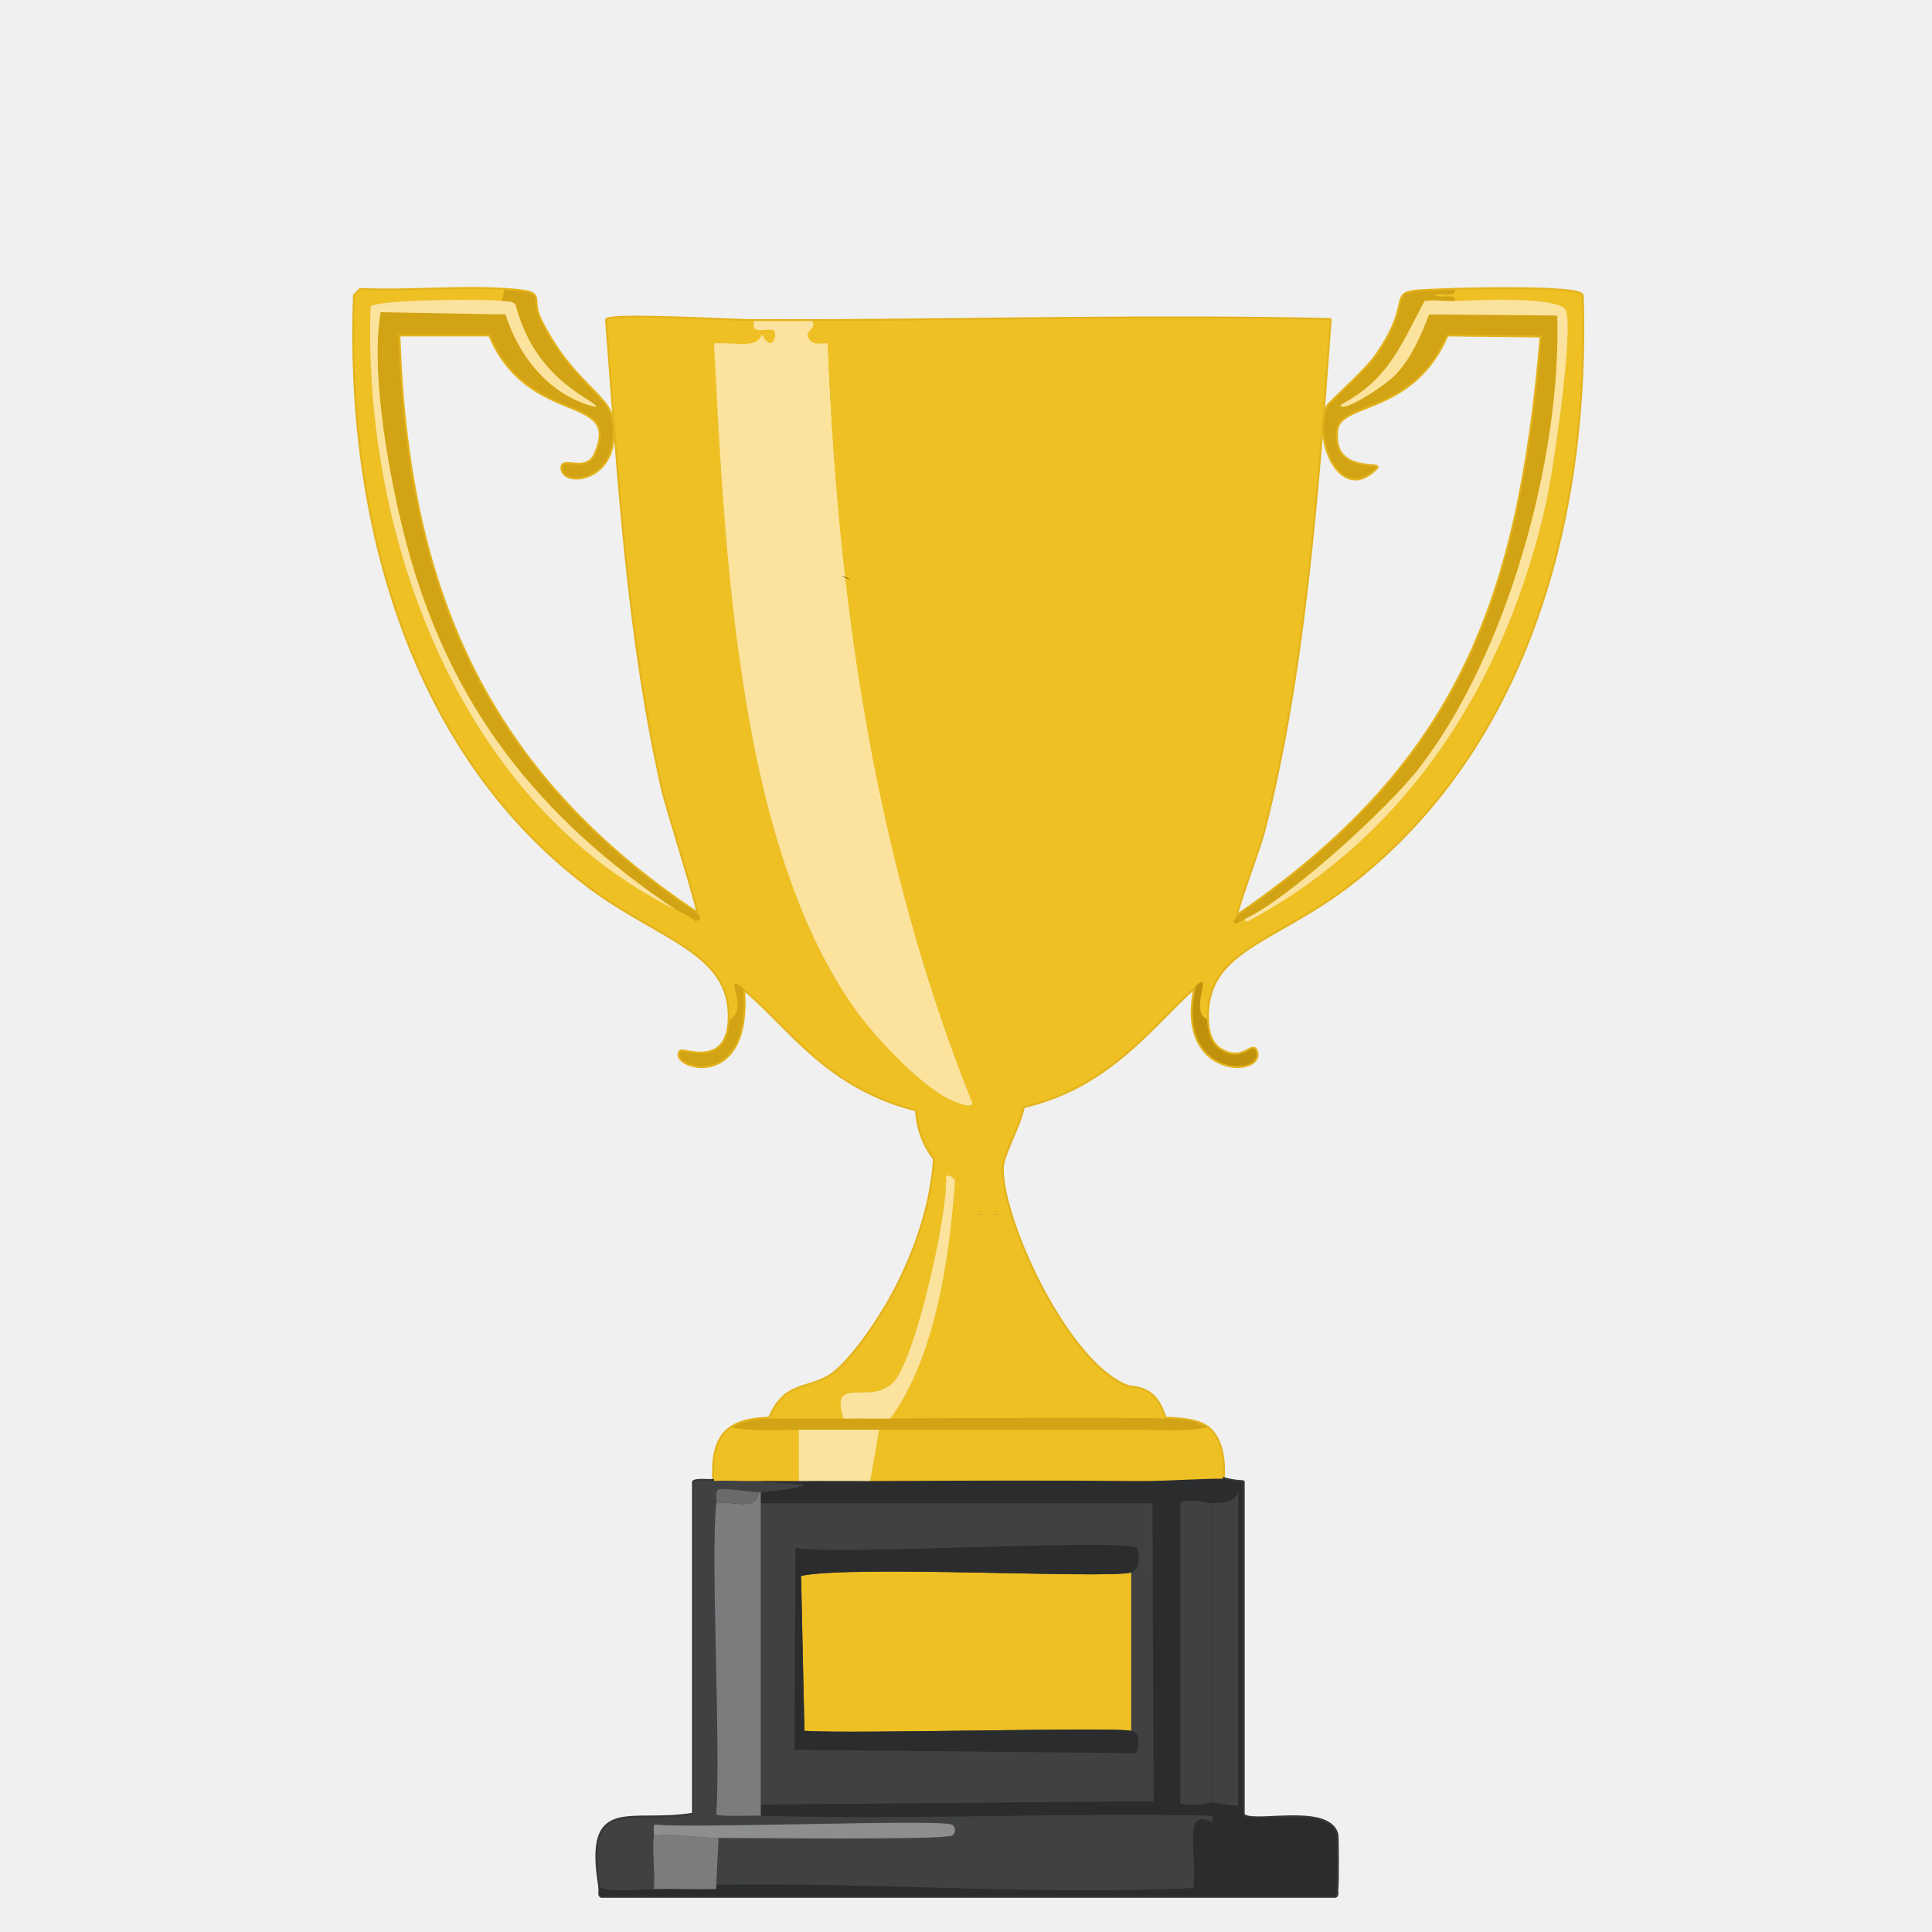
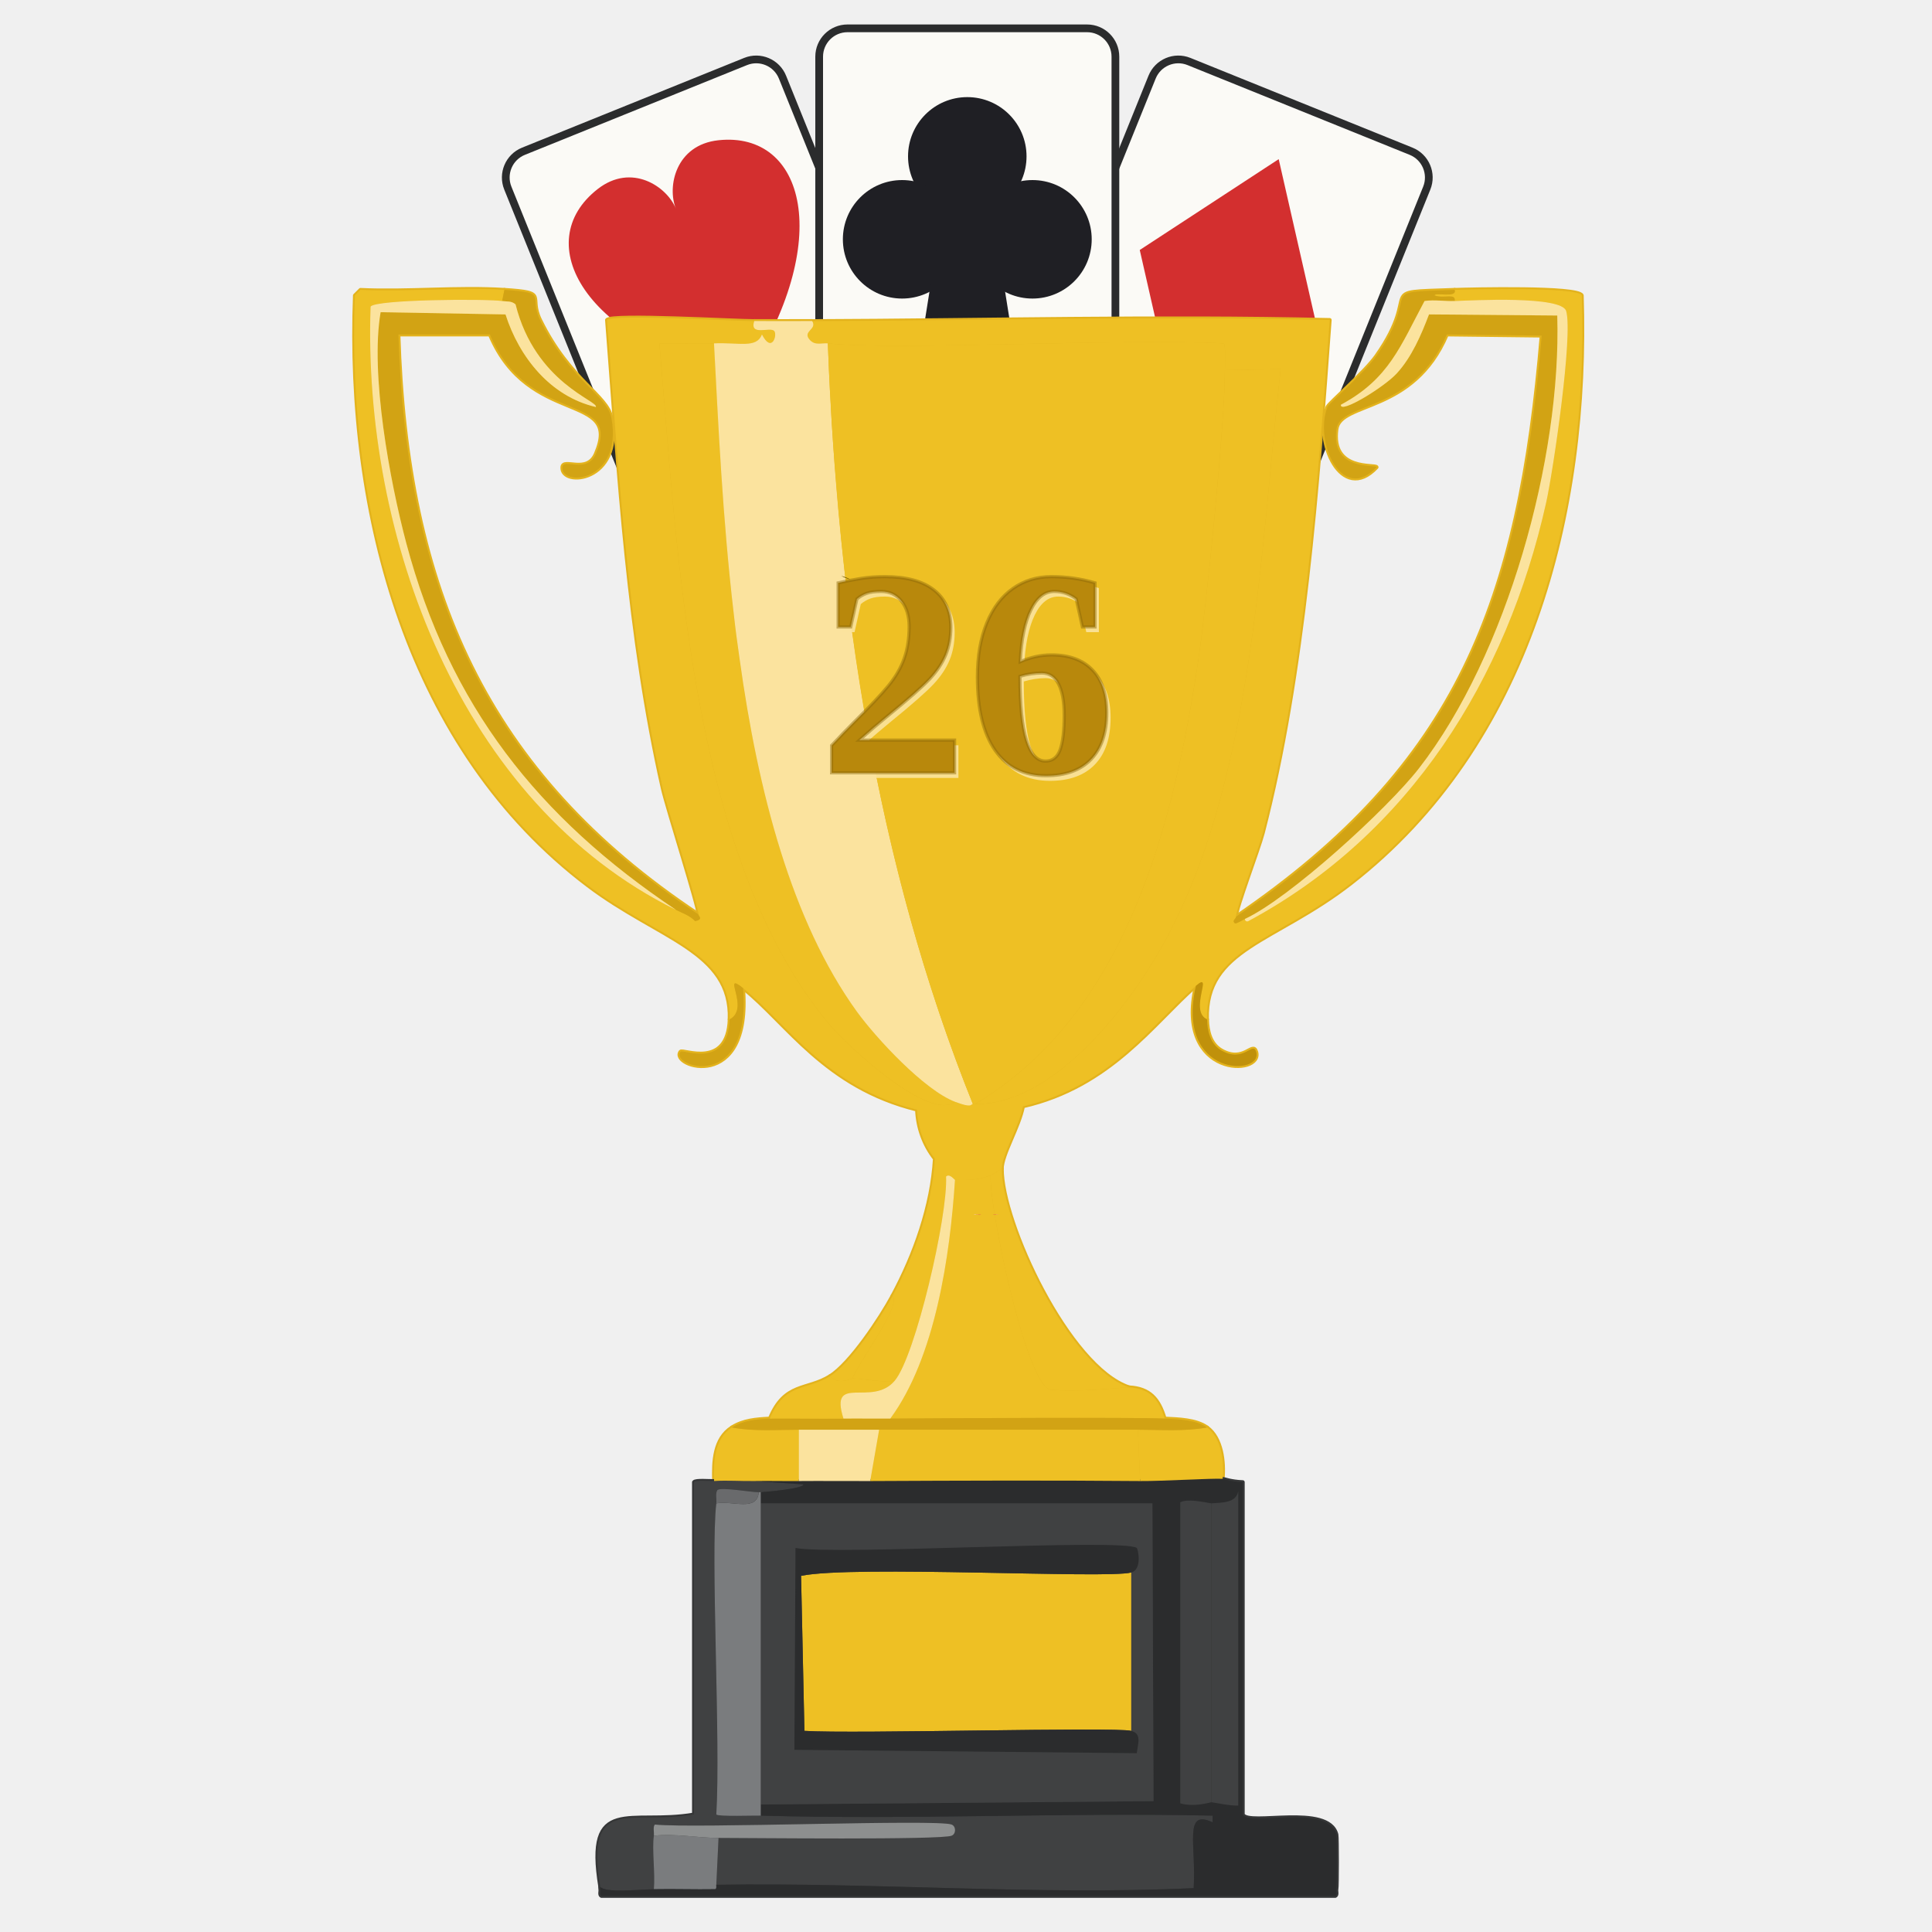
<svg xmlns="http://www.w3.org/2000/svg" id="Layer_2" viewBox="0 0 1500 1500">
+   <defs>
+     <style>
+       .twinkle { transform-box: fill-box; transform-origin: center; animation: twinkle 4s ease-in-out infinite; animation-delay: 1s; transform: scale(0); }
+       @keyframes twinkle { 0%, 100% { transform: scale(0) rotate(0deg); opacity: 0; } 8% { transform: scale(1) rotate(45deg); opacity: 1; } 16% { transform: scale(0) rotate(90deg); opacity: 0; } }
+       @media (prefers-reduced-motion: reduce) { * { animation: none !important; } }
+     </style>
+   </defs>
+   <g id="Cards">
+     <g transform="rotate(-22 650 472)">
+       <rect x="535.0" y="52.0" width="230" height="320" rx="22" fill="#fbfaf6" stroke="#2b2c2d" stroke-width="6" />
+       <path d="M0,34 C-46,2 -50,-36 -22,-44 C-8,-48 0,-36 0,-28 C0,-36 8,-48 22,-44 C50,-36 46,2 0,34 Z" fill="#d32f2f" transform="translate(650 202) scale(2.3)" />
+     </g>
+     <g transform="rotate(22 852 472)">
+       <rect x="737.0" y="52.0" width="230" height="320" rx="22" fill="#fbfaf6" stroke="#2b2c2d" stroke-width="6" />
+       <path d="M0,-46 L32,0 L0,46 L-32,0 Z" fill="#d32f2f" transform="translate(852 202) scale(2.3)" />
+     </g>
+     <g transform="rotate(0 751 442)">
+       <rect x="636.0" y="22.0" width="230" height="320" rx="22" fill="#fbfaf6" stroke="#2b2c2d" stroke-width="6" />
+       <g fill="#1f1f24" transform="translate(751 172) scale(2.3)">
+         <circle cx="0" cy="-22" r="20" />
+         <circle cx="-22" cy="6" r="20" />
+         <circle cx="22" cy="6" r="20" />
+         <circle cx="0" cy="-2" r="16" />
+         <path d="M-9,0 L9,0 L16,44 L-16,44 Z" />
+       </g>
+     </g>
+   </g>
+   <g id="Seam_backing">
+     <g fill="#e3b31d" stroke="#e3b31d" stroke-width="3" stroke-linejoin="round">
+       <path d="M878.27,1220.88v122.96c-12.26-3.25-215.53,2.47-253.72,0l-2.6-120.36c40.88-8.4,237.16,2.48,256.32-2.6Z" />
+       <path d="M391.61,225.06l-1.73,8.66c-12.12-1.84-98.59-1.31-102.18,4.33-6.14,178.28,69.11,385.56,237.27,468.47,5.07,2.5,10.73,4.37,14.72,8.66,6.82-1.46,2.47-3.86,2.6-5.2.49-5.06-24.22-82.43-27.71-97.85-26.89-118.88-33.91-242.36-43.3-363.69,3.31-4.66,100.68.94,114.3.87-3.84,12.32,12.69,3.97,15.59,7.79,2.4,3.18-1.93,17.33-9.53,2.6-4.37,11.08-17.82,6-37.24,6.93-14.06.67-28.33-.49-42.43,0,13.9,161.66,23.83,397.91,130.76,527.35,15.95,19.31,79.09,76.9,98.72,61.48,13.88,5.26,12.11,1.62,13.85,1.73.57.04,1.16,0,1.73,0,58.58.74,114.69-70.07,142.01-116.9,74.01-126.83,79.03-309.43,95.25-453.75l-43.3.87c0-3.35.77-19.62-.87-20.78-74.66-4.22-251.8,5.6-307.41,0-4.99-.5-9.73,1.86-13.85-2.6-6.47-6.99,6.03-8.03,1.73-14.72,133.85-.48,267.89-3.96,401.79-.87-9.31,127.23-19.98,275.4-51.96,398.33-3.25,12.47-21.01,59.07-20.78,64.94.07,1.75-3.53,2.96-.87,5.2,1.37.39,5.74-2.52,7.79-3.46-.2,1.62,1.41,2.37,2.6,1.73,125.29-67.28,200.7-188.13,231.2-324.72,5.52-24.72,21.05-130.13,15.59-148.94-3.49-12.03-72.38-8.34-86.59-7.79,1.11-6.46-8.17-1.63-15.59-4.33,0-2.71,17.77,2.28,15.59-4.33,13.57-.47,96-2.4,98.72,4.33,5.55,169.25-40.95,348.7-179.25,456.35-59.12,46.01-113.25,50.67-111.71,105.64-14.47-6.55,5.6-38.41-8.66-25.98-32.91,28.7-66.2,77.96-134.22,93.52-2.82,15.49-16.38,37.38-16.45,48.49-1.52.77-8.18,5.02-8.66,5.2-9.79,3.55-17.38,3.88-27.71,3.46-.37-.01-4.29-5.31-6.93-2.6,1.47,30.7-23.74,139.27-39.83,158.47-10.93,1.62-22.25-1.43-32.91-1.73,8.37-18.28,37.98-56.44,31.17-64.08,17.32-32.03,30.82-70.03,32.91-106.51-8.48-10.71-13.37-24.39-13.85-38.1-71.44-17.63-100.9-67.18-135.09-94.39-17.5-13.93,5.97,15.69-10.39,24.25,1.85-53-54.99-62.33-109.97-103.91-139.95-105.84-187.48-288.67-180.98-458.08l4.33-4.33c36.28,1.74,75.88-2.34,111.71,0Z" />
+       <path d="M769.16,912.61c-1.51,23.87,27.17,160.48,45.89,166.26,22.24,2.51,57.05-1.95,61.48-1.73,16.11.8,23.27,9.18,27.71,24.25-22.37-1.08-172.29-.31-213.02,0,35-47.49,46.4-126.55,50.22-185.31,10.33.41,17.92.09,27.71-3.46Z" />
+       <path d="M876.53,1077.14c-4.43-.22-39.24,4.24-61.48,1.73-18.73-5.78-47.41-142.39-45.89-166.26.47-.17,7.14-4.42,8.66-5.2-.29,41.45,51.84,153.89,98.72,169.72Z" />
+       <path d="M949.27,1148.14c-7.93-.54-46.51,1.88-64.08,1.73l-1.73-39.83c17.73,0,36.17,1.44,53.69-1.73,11.48,8.25,13.33,27.08,12.12,39.83Z" />
+       <path d="M620.22,1110.04v39.83c-11.52.11-23.13-.2-34.64,0-10.28.18-20.95-.7-31.17,0-.46-14.97.02-32.72,13.85-41.56,16.93,3.17,34.81,1.73,51.96,1.73Z" />
+       <path d="M644.47,1068.48c6.68,7.3,16.39,1.71,17.32,1.73,10.66.31,21.98,3.35,32.91,1.73-17.58,20.97-51.03-6.04-39.83,29.44-18.32.25-50.48-.34-57.15,0,11.7-28.27,28.82-21.66,46.76-32.91Z" />
+       <path d="M661.78,1070.21c-.93-.03-10.64,5.57-17.32-1.73,15.98-10.02,39.18-45.13,48.49-62.35,6.81,7.64-22.8,45.8-31.17,64.08Z" />
+       <path d="M757.04,857.19c117.66-70.19,154.02-216.79,173.19-343.77,6.8-45.04,20.82-185.42,20.78-226.01l43.3-.87c-16.22,144.32-21.24,326.92-95.25,453.75-27.33,46.83-83.43,117.64-142.01,116.9Z" />
+       <path d="M554.41,266.62c8.22,156.82,17.15,388.78,110.84,518.69,15.17,21.04,52.44,61.13,76.2,70.14-19.62,15.42-82.76-42.17-98.72-61.48-106.92-129.44-116.86-365.69-130.76-527.35,14.1-.49,28.37.67,42.43,0Z" />
+       <path d="M883.46,1110.04l1.73,39.83c-69.78-.61-139.77-.33-209.56,0l6.93-39.83c66.94,0,133.96.02,200.9,0Z" />
+       <path d="M951,287.41c.04,40.59-13.99,180.97-20.78,226.01-19.17,126.99-55.53,273.58-173.19,343.77-.58,0-1.16.04-1.73,0-75.27-187.15-105.02-389.19-112.57-590.57,55.6,5.6,232.74-4.22,307.41,0,1.63,1.16.86,17.43.87,20.78Z" />
+       <path d="M542.29,709.98c-.13,1.33,4.23,3.74-2.6,5.2-3.99-4.29-9.65-6.16-14.72-8.66-107.36-71.8-176.01-158.67-209.56-284.89-12.75-47.97-28.14-131.26-19.92-179.25l96.98,1.73c10.6,33.27,34.96,63.75,70.14,71.87,2.32-4.65-47.01-18.53-62.35-79.67-3.2-2.86-6.75-2.05-10.39-2.6l1.73-8.66c35.11,2.29,18.38,4.43,27.71,23.38,23.37,47.48,52.21,58.38,55.42,76.2,8.96,49.77-39.33,53.61-38.1,38.1.59-7.44,19.07,5.61,25.98-10.39,21.1-48.84-52.05-20.45-82.26-92.65h-71.01c6.1,196.64,67.2,340.32,232.94,450.28Z" />
+       <path d="M1129.39,225.06c2.18,6.61-15.59,1.62-15.59,4.33,7.41,2.7,16.7-2.13,15.59,4.33-7.86.3-15.57-1.17-23.38,0-18.75,34.92-27.45,60.38-64.94,80.53-.98,7.59,33.63-13.73,43.3-24.25,11.71-12.74,19.03-29.9,25.11-45.89l99.58.87c3.36,110.92-39.08,263.61-107.38,351.57-24.55,31.61-100.89,101.16-135.09,116.9-2.05.95-6.43,3.85-7.79,3.46-2.66-2.24.93-3.45.87-5.2,173.41-118.32,219.91-245.44,237.27-451.15l-73.6-.87c-26.2,61.77-82.8,51.65-85.73,73.6-4.41,33.07,30.68,26.98,31.17,29.44-27.03,28.76-48.75-20.12-38.1-46.76,1.16-2.91,28.94-26.72,38.1-39.83,36.76-52.58-4.27-48.82,60.62-51.09Z" />
+       <path d="M654.86,1101.38c11.88-.16,24.35.09,36.37,0,40.73-.31,190.65-1.08,213.02,0,10.49.51,24.39.81,32.91,6.93-17.52,3.17-35.96,1.73-53.69,1.73-66.94.02-133.96,0-200.9,0-20.76,0-41.59,0-62.35,0-17.15,0-35.02,1.44-51.96-1.73,8.79-5.62,18.71-6.38,29.44-6.93,6.67-.34,38.83.25,57.15,0Z" />
+       <path d="M576.92,767.13c6.64,82.5-57.72,60.57-48.49,49.36,1.77-2.15,36.73,14.01,38.1-25.11,16.37-8.55-7.11-38.17,10.39-24.25Z" />
+       <path d="M1129.39,233.72c14.21-.55,83.1-4.24,86.59,7.79,5.46,18.81-10.07,124.22-15.59,148.94-30.5,136.6-105.91,257.44-231.2,324.72-1.19.64-2.79-.11-2.6-1.73,34.19-15.74,110.54-85.29,135.09-116.9,68.3-87.96,110.73-240.65,107.38-351.57l-99.58-.87c-6.08,16-13.4,33.15-25.11,45.89-9.66,10.52-44.28,31.84-43.3,24.25,37.49-20.15,46.19-45.61,64.94-80.53,7.81-1.17,15.53.3,23.38,0Z" />
+       <path d="M389.88,233.72c3.64.55,7.19-.26,10.39,2.6,15.34,61.14,64.67,75.02,62.35,79.67-35.18-8.12-59.54-38.6-70.14-71.87l-96.98-1.73c-8.22,47.99,7.17,131.27,19.92,179.25,33.54,126.22,102.19,213.09,209.56,284.89-168.16-82.91-243.41-290.19-237.27-468.47,3.59-5.64,90.06-6.17,102.18-4.33Z" />
+       <path d="M741.45,916.07c-3.82,58.76-15.23,137.82-50.22,185.31-12.02.09-24.49-.16-36.37,0-11.19-35.48,22.25-8.47,39.83-29.44,16.09-19.2,41.3-127.77,39.83-158.47,2.64-2.71,6.56,2.58,6.93,2.6Z" />
+       <path d="M682.57,1110.04l-6.93,39.83c-18.44.09-36.98-.17-55.42,0v-39.83c20.76,0,41.59,0,62.35,0Z" />
+       <path d="M755.35,857.15c-1.86,0,0,3.58-13.89-1.72-23.79-9.03-61.04-49.15-76.23-70.06-50.86-70.49-76.79-171.22-90.98-273.51-1.72-11.75-3.29-23.64-4.58-35.39-8.74-74.36-12.04-148-15.33-209.9,19.48-.86,32.95,4.16,37.25-6.88,7.59,14.76,12.03.58,9.6-2.57-2.87-3.87-19.49,4.44-15.62-7.88,15.05,0,30.09.14,44.99,0,4.3,6.73-8.17,7.73-1.72,14.75,4.16,4.44,8.88,2.15,13.9,2.58.57,15.9,1.29,31.81,2.29,47.71.29,4.73.43,9.31.72,14.04.43,6.31.86,12.61,1.29,18.91.57,8.6,1.29,17.2,2,25.94,4.87,61.6,12.32,122.93,22.93,183.67,2.58,15.76,5.44,31.52,8.74,47.28,17.48,86.26,41.69,171.07,74.64,253.03Z" />
+       <path d="M937.15,791.38c.25,8.9,2.34,19.19,11.26,24.25,17.39,9.85,24.13-7.42,26.84.87,6.24,19.03-63.19,20.77-46.76-51.09,14.25-12.43-5.81,19.43,8.66,25.98Z" />
+     </g>
+     <g fill="#353637" stroke="#353637" stroke-width="3" stroke-linejoin="round">
+       <path d="M1037.6,1466.8c-.37,1.47.85,4.29-.87,5.2H466.95c-1.73-.81-.46-3.8-.87-5.2-.15-.51.09-1.17,0-1.73,5.04,4.69,27.87,2,41.56,1.73,15.84-.31,31.76.28,47.63,0,1.41-.02.69-3.46.87-3.46,123.19-1.99,247.2,8.27,370.62,2.6,2.13-33.41-8.09-61.81,14.72-51.09v-5.2c-116.75-2.52-234.02,3.37-350.7,0v-8.66l304.81-2.6-.87-231.2h-303.94v-8.66c3.93-.19,33.8-2.85,32.91-6.06l-38.1-2.6c11.51-.2,23.12.11,34.64,0,18.44-.17,36.98.09,55.42,0,69.78-.33,139.78-.61,209.56,0,17.57.15,56.15-2.27,64.08-1.73.79.05,6.2,2.22,15.59,2.6v258.05c4.16,9.37,66.57-8.79,72.74,15.59.52,2.06.51,40.37,0,42.43Z" />
+       <path d="M878.27,1220.88c-19.16,5.08-215.43-5.8-256.32,2.6l2.6,120.36c38.19,2.47,241.46-3.25,253.72,0,8.39,2.23,5.22,9.74,4.33,17.32l-265.84-2.6.87-156.73c31.22,5.9,254.17-7.66,264.97,0,.91.64,4.47,16.72-4.33,19.05Z" />
+       <path d="M554.41,1149.87c10.23-.7,20.89.18,31.17,0l38.1,2.6c.9,3.21-28.97,5.87-32.91,6.06-.58.03-1.16-.02-1.73,0-4.83.21-28.69-4.1-32.04-1.73-1.81,2.82-.47,7.05-.87,10.39-4.62,39.48,3.47,183.76,0,241.59,1.25,1.77,29.62.72,34.64.87,116.68,3.37,233.95-2.52,350.7,0v5.2c-22.81-10.72-12.59,17.68-14.72,51.09-123.42,5.67-247.43-4.59-370.62-2.6l1.73-36.37c23.02,0,172.6,1.69,180.98-1.73,3.53-1.44,3.53-7.22,0-8.66-10.66-4.36-200.2,3.16-230.34,0-1.79,1.27-.54,6.4-.87,8.66-1.55,10.67,1.14,29.24,0,41.56-13.7.26-36.53,2.96-41.56-1.73-11.8-72.02,23.28-47.73,72.74-56.29v-258.05c1.26-1.77,12.58-.66,15.59-.87Z" />
+       <path d="M940.61,1167.19v232.07c-1.21,0-12.98,4.04-24.25.87v-233.8c6.59-3.35,23.04.96,24.25.87Z" />
+       <path d="M940.61,1399.26v-232.07c8.41-.66,19.11-.19,20.78-9.53v244.19c-6.68.28-19.74-2.59-20.78-2.6Z" />
+       <polygon points="590.78 1400.99 590.78 1167.19 894.72 1167.19 895.59 1398.4 590.78 1400.99" />
+       <path d="M589.05,1158.53c-1.07,15.37-20.26,6.37-32.91,8.66.39-3.35-.95-7.57.87-10.39,3.35-2.37,27.21,1.94,32.04,1.73Z" />
+       <path d="M590.78,1158.53v251.12c-5.02-.15-33.38.9-34.64-.87,3.47-57.83-4.62-202.12,0-241.59,12.64-2.28,31.84,6.71,32.91-8.66.58-.02,1.16.03,1.73,0Z" />
+       <path d="M557.87,1426.97l-1.73,36.37c-.18,0,.55,3.44-.87,3.46-15.86.28-31.79-.31-47.63,0,1.14-12.33-1.55-30.9,0-41.56,16.61-1.85,33.85,1.73,50.22,1.73Z" />
+       <path d="M557.87,1426.97c-16.38,0-33.61-3.58-50.22-1.73.33-2.26-.92-7.39.87-8.66,30.14,3.16,219.67-4.36,230.34,0,3.53,1.44,3.53,7.22,0,8.66-8.38,3.42-157.96,1.73-180.98,1.73Z" />
+     </g>
+   </g>
  <defs>
    <style>
      .cls-1 {
        fill: #7a7c7e;
      }

      .cls-2 {
        fill: #e84d4d;
      }

      .cls-3 {
        fill: #ef898a;
      }

      .cls-4 {
        fill: #735900;
      }

      .cls-5 {
        fill: #e85252;
      }

      .cls-6 {
        fill: #eec024;
      }

      .cls-7 {
        fill: #2b2c2d;
      }

      .cls-8 {
        fill: #ef8b8c;
      }

      .cls-9 {
        fill: #696a6c;
      }

      .cls-10 {
        fill: #d2a314;
      }

      .cls-11 {
        fill: #f7c9c9;
      }

      .cls-12 {
        fill: #404142;
      }

      .cls-13 {
        fill: #8d8f8f;
      }

      .cls-14 {
        fill: #fbe39e;
      }

      .cls-15 {
        fill: #c0910b;
      }
    </style>
  </defs>
-   <g id="Seam_backing">
-     <g fill="#e3b31d" stroke="#e3b31d" stroke-width="3" stroke-linejoin="round">
-       <path d="M878.27,1220.88v122.96c-12.26-3.25-215.53,2.47-253.72,0l-2.6-120.36c40.88-8.4,237.16,2.48,256.32-2.6Z" />
-       <path d="M391.61,225.06l-1.73,8.66c-12.12-1.84-98.59-1.31-102.18,4.33-6.14,178.28,69.11,385.56,237.27,468.47,5.07,2.5,10.73,4.37,14.72,8.66,6.82-1.46,2.47-3.86,2.6-5.2.49-5.06-24.22-82.43-27.71-97.85-26.89-118.88-33.91-242.36-43.3-363.69,3.31-4.66,100.68.94,114.3.87-3.84,12.32,12.69,3.97,15.59,7.79,2.4,3.18-1.93,17.33-9.53,2.6-4.37,11.08-17.82,6-37.24,6.93-14.06.67-28.33-.49-42.43,0,13.9,161.66,23.83,397.91,130.76,527.35,15.95,19.31,79.09,76.9,98.72,61.48,13.88,5.26,12.11,1.62,13.85,1.73.57.04,1.16,0,1.73,0,58.58.74,114.69-70.07,142.01-116.9,74.01-126.83,79.03-309.43,95.25-453.75l-43.3.87c0-3.35.77-19.62-.87-20.78-74.66-4.22-251.8,5.6-307.41,0-4.99-.5-9.73,1.86-13.85-2.6-6.47-6.99,6.03-8.03,1.73-14.72,133.85-.48,267.89-3.96,401.79-.87-9.31,127.23-19.98,275.4-51.96,398.33-3.25,12.47-21.01,59.07-20.78,64.94.07,1.75-3.53,2.96-.87,5.2,1.37.39,5.74-2.52,7.79-3.46-.2,1.62,1.41,2.37,2.6,1.73,125.29-67.28,200.7-188.13,231.2-324.72,5.52-24.72,21.05-130.13,15.59-148.94-3.49-12.03-72.38-8.34-86.59-7.79,1.11-6.46-8.17-1.63-15.59-4.33,0-2.71,17.77,2.28,15.59-4.33,13.57-.47,96-2.4,98.72,4.33,5.55,169.25-40.95,348.7-179.25,456.35-59.12,46.01-113.25,50.67-111.71,105.64-14.47-6.55,5.6-38.41-8.66-25.98-32.91,28.7-66.2,77.96-134.22,93.52-2.82,15.49-16.38,37.38-16.45,48.49-1.52.77-8.18,5.02-8.66,5.2-9.79,3.55-17.38,3.88-27.71,3.46-.37-.01-4.29-5.31-6.93-2.6,1.47,30.7-23.74,139.27-39.83,158.47-10.93,1.62-22.25-1.43-32.91-1.73,8.37-18.28,37.98-56.44,31.17-64.08,17.32-32.03,30.82-70.03,32.91-106.51-8.48-10.71-13.37-24.39-13.85-38.1-71.44-17.63-100.9-67.18-135.09-94.39-17.5-13.93,5.97,15.69-10.39,24.25,1.85-53-54.99-62.33-109.97-103.91-139.95-105.84-187.48-288.67-180.98-458.08l4.33-4.33c36.28,1.74,75.88-2.34,111.71,0Z" />
-       <path d="M769.16,912.61c-1.51,23.87,27.17,160.48,45.89,166.26,22.24,2.51,57.05-1.95,61.48-1.73,16.11.8,23.27,9.18,27.71,24.25-22.37-1.08-172.29-.31-213.02,0,35-47.49,46.4-126.55,50.22-185.31,10.33.41,17.92.09,27.71-3.46Z" />
-       <path d="M876.53,1077.14c-4.43-.22-39.24,4.24-61.48,1.73-18.73-5.78-47.41-142.39-45.89-166.26.47-.17,7.14-4.42,8.66-5.2-.29,41.45,51.84,153.89,98.72,169.72Z" />
-       <path d="M949.27,1148.14c-7.93-.54-46.51,1.88-64.08,1.73l-1.73-39.83c17.73,0,36.17,1.44,53.69-1.73,11.48,8.25,13.33,27.08,12.12,39.83Z" />
-       <path d="M620.22,1110.04v39.83c-11.52.11-23.13-.2-34.64,0-10.28.18-20.95-.7-31.17,0-.46-14.97.02-32.72,13.85-41.56,16.93,3.17,34.81,1.73,51.96,1.73Z" />
-       <path d="M644.47,1068.48c6.68,7.3,16.39,1.71,17.32,1.73,10.66.31,21.98,3.35,32.91,1.73-17.58,20.97-51.03-6.04-39.83,29.44-18.32.25-50.48-.34-57.15,0,11.7-28.27,28.82-21.66,46.76-32.91Z" />
-       <path d="M661.78,1070.21c-.93-.03-10.64,5.57-17.32-1.73,15.98-10.02,39.18-45.13,48.49-62.35,6.81,7.64-22.8,45.8-31.17,64.08Z" />
-       <path d="M757.04,857.19c117.66-70.19,154.02-216.79,173.19-343.77,6.8-45.04,20.82-185.42,20.78-226.01l43.3-.87c-16.22,144.32-21.24,326.92-95.25,453.75-27.33,46.83-83.43,117.64-142.01,116.9Z" />
-       <path d="M554.41,266.62c8.22,156.82,17.15,388.78,110.84,518.69,15.17,21.04,52.44,61.13,76.2,70.14-19.62,15.42-82.76-42.17-98.72-61.48-106.92-129.44-116.86-365.69-130.76-527.35,14.1-.49,28.37.67,42.43,0Z" />
-       <path d="M883.46,1110.04l1.73,39.83c-69.78-.61-139.77-.33-209.56,0l6.93-39.83c66.94,0,133.96.02,200.9,0Z" />
-       <path d="M951,287.41c.04,40.59-13.99,180.97-20.78,226.01-19.17,126.99-55.53,273.58-173.19,343.77-.58,0-1.16.04-1.73,0-75.27-187.15-105.02-389.19-112.57-590.57,55.6,5.6,232.74-4.22,307.41,0,1.63,1.16.86,17.43.87,20.78Z" />
-       <path d="M542.29,709.98c-.13,1.33,4.23,3.74-2.6,5.2-3.99-4.29-9.65-6.16-14.72-8.66-107.36-71.8-176.01-158.67-209.56-284.89-12.75-47.97-28.14-131.26-19.92-179.25l96.98,1.73c10.6,33.27,34.96,63.75,70.14,71.87,2.32-4.65-47.01-18.53-62.35-79.67-3.2-2.86-6.75-2.05-10.39-2.6l1.73-8.66c35.11,2.29,18.38,4.43,27.71,23.38,23.37,47.48,52.21,58.38,55.42,76.2,8.96,49.77-39.33,53.61-38.1,38.1.59-7.44,19.07,5.61,25.98-10.39,21.1-48.84-52.05-20.45-82.26-92.65h-71.01c6.1,196.64,67.2,340.32,232.94,450.28Z" />
-       <path d="M1129.39,225.06c2.18,6.61-15.59,1.62-15.59,4.33,7.41,2.7,16.7-2.13,15.59,4.33-7.86.3-15.57-1.17-23.38,0-18.75,34.92-27.45,60.38-64.94,80.53-.98,7.59,33.63-13.73,43.3-24.25,11.71-12.74,19.03-29.9,25.11-45.89l99.58.87c3.36,110.92-39.08,263.61-107.38,351.57-24.55,31.61-100.89,101.16-135.09,116.9-2.05.95-6.43,3.85-7.79,3.46-2.66-2.24.93-3.45.87-5.2,173.41-118.32,219.91-245.44,237.27-451.15l-73.6-.87c-26.2,61.77-82.8,51.65-85.73,73.6-4.41,33.07,30.68,26.98,31.17,29.44-27.03,28.76-48.75-20.12-38.1-46.76,1.16-2.91,28.94-26.72,38.1-39.83,36.76-52.58-4.27-48.82,60.62-51.09Z" />
-       <path d="M654.86,1101.38c11.88-.16,24.35.09,36.37,0,40.73-.31,190.65-1.08,213.02,0,10.49.51,24.39.81,32.91,6.93-17.52,3.17-35.96,1.73-53.69,1.73-66.94.02-133.96,0-200.9,0-20.76,0-41.59,0-62.35,0-17.15,0-35.02,1.44-51.96-1.73,8.79-5.62,18.71-6.38,29.44-6.93,6.67-.34,38.83.25,57.15,0Z" />
-       <path d="M576.92,767.13c6.64,82.5-57.72,60.57-48.49,49.36,1.77-2.15,36.73,14.01,38.1-25.11,16.37-8.55-7.11-38.17,10.39-24.25Z" />
-       <path d="M1129.39,233.72c14.21-.55,83.1-4.24,86.59,7.79,5.46,18.81-10.07,124.22-15.59,148.94-30.5,136.6-105.91,257.44-231.2,324.72-1.19.64-2.79-.11-2.6-1.73,34.19-15.74,110.54-85.29,135.09-116.9,68.3-87.96,110.73-240.65,107.38-351.57l-99.58-.87c-6.08,16-13.4,33.15-25.11,45.89-9.66,10.52-44.28,31.84-43.3,24.25,37.49-20.15,46.19-45.61,64.94-80.53,7.81-1.17,15.53.3,23.38,0Z" />
-       <path d="M389.88,233.72c3.64.55,7.19-.26,10.39,2.6,15.34,61.14,64.67,75.02,62.35,79.67-35.18-8.12-59.54-38.6-70.14-71.87l-96.98-1.73c-8.22,47.99,7.17,131.27,19.92,179.25,33.54,126.22,102.19,213.09,209.56,284.89-168.16-82.91-243.41-290.19-237.27-468.47,3.59-5.64,90.06-6.17,102.18-4.33Z" />
-       <path d="M741.45,916.07c-3.82,58.76-15.23,137.82-50.22,185.31-12.02.09-24.49-.16-36.37,0-11.19-35.48,22.25-8.47,39.83-29.44,16.09-19.2,41.3-127.77,39.83-158.47,2.64-2.71,6.56,2.58,6.93,2.6Z" />
-       <path d="M682.57,1110.04l-6.93,39.83c-18.44.09-36.98-.17-55.42,0v-39.83c20.76,0,41.59,0,62.35,0Z" />
-       <path d="M755.35,857.15c-1.86,0,0,3.58-13.89-1.72-23.79-9.03-61.04-49.15-76.23-70.06-50.86-70.49-76.79-171.22-90.98-273.51-1.72-11.75-3.29-23.64-4.58-35.39-8.74-74.36-12.04-148-15.33-209.9,19.48-.86,32.95,4.16,37.25-6.88,7.59,14.76,12.03.58,9.6-2.57-2.87-3.87-19.49,4.44-15.62-7.88,15.05,0,30.09.14,44.99,0,4.3,6.73-8.17,7.73-1.72,14.75,4.16,4.44,8.88,2.15,13.9,2.58.57,15.9,1.29,31.81,2.29,47.71.29,4.73.43,9.31.72,14.04.43,6.31.86,12.61,1.29,18.91.57,8.6,1.29,17.2,2,25.94,4.87,61.6,12.32,122.93,22.93,183.67,2.58,15.76,5.44,31.52,8.74,47.28,17.48,86.26,41.69,171.07,74.64,253.03Z" />
-       <path d="M937.15,791.38c.25,8.9,2.34,19.19,11.26,24.25,17.39,9.85,24.13-7.42,26.84.87,6.24,19.03-63.19,20.77-46.76-51.09,14.25-12.43-5.81,19.43,8.66,25.98Z" />
-     </g>
-     <g fill="#353637" stroke="#353637" stroke-width="3" stroke-linejoin="round">
-       <path d="M1037.6,1466.8c-.37,1.47.85,4.29-.87,5.2H466.95c-1.73-.81-.46-3.8-.87-5.2-.15-.51.09-1.17,0-1.73,5.04,4.69,27.87,2,41.56,1.73,15.84-.31,31.76.28,47.63,0,1.41-.02.69-3.46.87-3.46,123.19-1.99,247.2,8.27,370.62,2.6,2.13-33.41-8.09-61.81,14.72-51.09v-5.2c-116.75-2.52-234.02,3.37-350.7,0v-8.66l304.81-2.6-.87-231.2h-303.94v-8.66c3.93-.19,33.8-2.85,32.91-6.06l-38.1-2.6c11.51-.2,23.12.11,34.64,0,18.44-.17,36.98.09,55.42,0,69.78-.33,139.78-.61,209.56,0,17.57.15,56.15-2.27,64.08-1.73.79.05,6.2,2.22,15.59,2.6v258.05c4.16,9.37,66.57-8.79,72.74,15.59.52,2.06.51,40.37,0,42.43Z" />
-       <path d="M878.27,1220.88c-19.16,5.08-215.43-5.8-256.32,2.6l2.6,120.36c38.19,2.47,241.46-3.25,253.72,0,8.39,2.23,5.22,9.74,4.33,17.32l-265.84-2.6.87-156.73c31.22,5.9,254.17-7.66,264.97,0,.91.64,4.47,16.72-4.33,19.05Z" />
-       <path d="M554.41,1149.87c10.23-.7,20.89.18,31.17,0l38.1,2.6c.9,3.21-28.97,5.87-32.91,6.06-.58.03-1.16-.02-1.73,0-4.83.21-28.69-4.1-32.04-1.73-1.81,2.82-.47,7.05-.87,10.39-4.62,39.48,3.47,183.76,0,241.59,1.25,1.77,29.62.72,34.64.87,116.68,3.37,233.95-2.52,350.7,0v5.2c-22.81-10.72-12.59,17.68-14.72,51.09-123.42,5.67-247.43-4.59-370.62-2.6l1.73-36.37c23.02,0,172.6,1.69,180.98-1.73,3.53-1.44,3.53-7.22,0-8.66-10.66-4.36-200.2,3.16-230.34,0-1.79,1.27-.54,6.4-.87,8.66-1.55,10.67,1.14,29.24,0,41.56-13.7.26-36.53,2.96-41.56-1.73-11.8-72.02,23.28-47.73,72.74-56.29v-258.05c1.26-1.77,12.58-.66,15.59-.87Z" />
-       <path d="M940.61,1167.19v232.07c-1.21,0-12.98,4.04-24.25.87v-233.8c6.59-3.35,23.04.96,24.25.87Z" />
-       <path d="M940.61,1399.26v-232.07c8.41-.66,19.11-.19,20.78-9.53v244.19c-6.68.28-19.74-2.59-20.78-2.6Z" />
-       <polygon points="590.78 1400.99 590.78 1167.19 894.72 1167.19 895.59 1398.4 590.78 1400.99" />
-       <path d="M589.05,1158.53c-1.07,15.37-20.26,6.37-32.91,8.66.39-3.35-.95-7.57.87-10.39,3.35-2.37,27.21,1.94,32.04,1.73Z" />
-       <path d="M590.78,1158.53v251.12c-5.02-.15-33.38.9-34.64-.87,3.47-57.83-4.62-202.12,0-241.59,12.64-2.28,31.84,6.71,32.91-8.66.58-.02,1.16.03,1.73,0Z" />
-       <path d="M557.87,1426.97l-1.73,36.37c-.18,0,.55,3.44-.87,3.46-15.86.28-31.79-.31-47.63,0,1.14-12.33-1.55-30.9,0-41.56,16.61-1.85,33.85,1.73,50.22,1.73Z" />
-       <path d="M557.87,1426.97c-16.38,0-33.61-3.58-50.22-1.73.33-2.26-.92-7.39.87-8.66,30.14,3.16,219.67-4.36,230.34,0,3.53,1.44,3.53,7.22,0,8.66-8.38,3.42-157.96,1.73-180.98,1.73Z" />
-     </g>
-   </g>
  <path class="cls-12" d="M554.41,1149.87c10.23-.7,20.89.18,31.17,0l38.1,2.6c.9,3.21-28.97,5.87-32.91,6.06-.58.03-1.16-.02-1.73,0-4.83.21-28.69-4.1-32.04-1.73-1.81,2.82-.47,7.05-.87,10.39-4.62,39.48,3.47,183.76,0,241.59,1.25,1.77,29.62.72,34.64.87,116.68,3.37,233.95-2.52,350.7,0v5.2c-22.81-10.72-12.59,17.68-14.72,51.09-123.42,5.67-247.43-4.59-370.62-2.6l1.73-36.37c23.02,0,172.6,1.69,180.98-1.73,3.53-1.44,3.53-7.22,0-8.66-10.66-4.36-200.2,3.16-230.34,0-1.79,1.27-.54,6.4-.87,8.66-1.55,10.67,1.14,29.24,0,41.56-13.7.26-36.53,2.96-41.56-1.73-11.8-72.02,23.28-47.73,72.74-56.29v-258.05c1.26-1.77,12.58-.66,15.59-.87Z" />
  <path class="cls-1" d="M590.78,1158.53v251.12c-5.02-.15-33.38.9-34.64-.87,3.47-57.83-4.62-202.12,0-241.59,12.64-2.28,31.84,6.71,32.91-8.66.58-.02,1.16.03,1.73,0Z" />
  <path class="cls-1" d="M557.87,1426.97l-1.73,36.37c-.18,0,.55,3.44-.87,3.46-15.86.28-31.79-.31-47.63,0,1.14-12.33-1.55-30.9,0-41.56,16.61-1.85,33.85,1.73,50.22,1.73Z" />
  <path class="cls-13" d="M557.87,1426.97c-16.38,0-33.61-3.58-50.22-1.73.33-2.26-.92-7.39.87-8.66,30.14,3.16,219.67-4.36,230.34,0,3.53,1.44,3.53,7.22,0,8.66-8.38,3.42-157.96,1.73-180.98,1.73Z" />
  <path class="cls-9" d="M589.05,1158.53c-1.07,15.37-20.26,6.37-32.91,8.66.39-3.35-.95-7.57.87-10.39,3.35-2.37,27.21,1.94,32.04,1.73Z" />
  <path class="cls-7" d="M1037.6,1466.8c-.37,1.47.85,4.29-.87,5.2H466.95c-1.73-.81-.46-3.8-.87-5.2-.15-.51.09-1.17,0-1.73,5.04,4.69,27.87,2,41.56,1.73,15.84-.31,31.76.28,47.63,0,1.41-.02.69-3.46.87-3.46,123.19-1.99,247.2,8.27,370.62,2.6,2.13-33.41-8.09-61.81,14.72-51.09v-5.2c-116.75-2.52-234.02,3.37-350.7,0v-8.66l304.81-2.6-.87-231.2h-303.94v-8.66c3.93-.19,33.8-2.85,32.91-6.06l-38.1-2.6c11.51-.2,23.12.11,34.64,0,18.44-.17,36.98.09,55.42,0,69.78-.33,139.78-.61,209.56,0,17.57.15,56.15-2.27,64.08-1.73.79.05,6.2,2.22,15.59,2.6v258.05c4.16,9.37,66.57-8.79,72.74,15.59.52,2.06.51,40.37,0,42.43Z" />
  <path class="cls-12" d="M940.61,1167.19v232.07c-1.21,0-12.98,4.04-24.25.87v-233.8c6.59-3.35,23.04.96,24.25.87Z" />
  <path class="cls-12" d="M940.61,1399.26v-232.07c8.41-.66,19.11-.19,20.78-9.53v244.19c-6.68.28-19.74-2.59-20.78-2.6Z" />
  <polygon class="cls-12" points="590.78 1400.99 590.78 1167.19 894.72 1167.19 895.59 1398.4 590.78 1400.99" />
  <path class="cls-6" d="M878.27,1220.88v122.96c-12.26-3.25-215.53,2.47-253.72,0l-2.6-120.36c40.88-8.4,237.16,2.48,256.32-2.6Z" />
  <path class="cls-7" d="M878.27,1220.88c-19.16,5.08-215.43-5.8-256.32,2.6l2.6,120.36c38.19,2.47,241.46-3.25,253.72,0,8.39,2.23,5.22,9.74,4.33,17.32l-265.84-2.6.87-156.73c31.22,5.9,254.17-7.66,264.97,0,.91.64,4.47,16.72-4.33,19.05Z" />
  <path class="cls-6" d="M391.61,225.06l-1.73,8.66c-12.12-1.84-98.59-1.31-102.18,4.33-6.14,178.28,69.11,385.56,237.27,468.47,5.07,2.5,10.73,4.37,14.72,8.66,6.82-1.46,2.47-3.86,2.6-5.2.49-5.06-24.22-82.43-27.71-97.85-26.89-118.88-33.91-242.36-43.3-363.69,3.31-4.66,100.68.94,114.3.87-3.84,12.32,12.69,3.97,15.59,7.79,2.4,3.18-1.93,17.33-9.53,2.6-4.37,11.08-17.82,6-37.24,6.93-14.06.67-28.33-.49-42.43,0,13.9,161.66,23.83,397.91,130.76,527.35,15.95,19.31,79.09,76.9,98.72,61.48,13.88,5.26,12.11,1.62,13.85,1.73.57.04,1.16,0,1.73,0,58.58.74,114.69-70.07,142.01-116.9,74.01-126.83,79.03-309.43,95.25-453.75l-43.3.87c0-3.35.77-19.62-.87-20.78-74.66-4.22-251.8,5.6-307.41,0-4.99-.5-9.73,1.86-13.85-2.6-6.47-6.99,6.03-8.03,1.73-14.72,133.85-.48,267.89-3.96,401.79-.87-9.31,127.23-19.98,275.4-51.96,398.33-3.25,12.47-21.01,59.07-20.78,64.94.07,1.75-3.53,2.96-.87,5.2,1.37.39,5.74-2.52,7.79-3.46-.2,1.62,1.41,2.37,2.6,1.73,125.29-67.28,200.7-188.13,231.2-324.72,5.52-24.72,21.05-130.13,15.59-148.94-3.49-12.03-72.38-8.34-86.59-7.79,1.11-6.46-8.17-1.63-15.59-4.33,0-2.71,17.77,2.28,15.59-4.33,13.57-.47,96-2.4,98.72,4.33,5.55,169.25-40.95,348.7-179.25,456.35-59.12,46.01-113.25,50.67-111.71,105.64-14.47-6.55,5.6-38.41-8.66-25.98-32.91,28.7-66.2,77.96-134.22,93.52-2.82,15.49-16.38,37.38-16.45,48.49-1.52.77-8.18,5.02-8.66,5.2-9.79,3.55-17.38,3.88-27.71,3.46-.37-.01-4.29-5.31-6.93-2.6,1.47,30.7-23.74,139.27-39.83,158.47-10.93,1.62-22.25-1.43-32.91-1.73,8.37-18.28,37.98-56.44,31.17-64.08,17.32-32.03,30.82-70.03,32.91-106.51-8.48-10.71-13.37-24.39-13.85-38.1-71.44-17.63-100.9-67.18-135.09-94.39-17.5-13.93,5.97,15.69-10.39,24.25,1.85-53-54.99-62.33-109.97-103.91-139.95-105.84-187.48-288.67-180.98-458.08l4.33-4.33c36.28,1.74,75.88-2.34,111.71,0Z" />
  <path class="cls-6" d="M769.16,912.61c-1.51,23.87,27.17,160.48,45.89,166.26,22.24,2.51,57.05-1.95,61.48-1.73,16.11.8,23.27,9.18,27.71,24.25-22.37-1.08-172.29-.31-213.02,0,35-47.49,46.4-126.55,50.22-185.31,10.33.41,17.92.09,27.71-3.46Z" />
  <path class="cls-10" d="M542.29,709.98c-.13,1.33,4.23,3.74-2.6,5.2-3.99-4.29-9.65-6.16-14.72-8.66-107.36-71.8-176.01-158.67-209.56-284.89-12.75-47.97-28.14-131.26-19.92-179.25l96.98,1.73c10.6,33.27,34.96,63.75,70.14,71.87,2.32-4.65-47.01-18.53-62.35-79.67-3.2-2.86-6.75-2.05-10.39-2.6l1.73-8.66c35.11,2.29,18.38,4.43,27.71,23.38,23.37,47.48,52.21,58.38,55.42,76.2,8.96,49.77-39.33,53.61-38.1,38.1.59-7.44,19.07,5.61,25.98-10.39,21.1-48.84-52.05-20.45-82.26-92.65h-71.01c6.1,196.64,67.2,340.32,232.94,450.28Z" />
  <path class="cls-10" d="M1129.39,225.06c2.18,6.61-15.59,1.62-15.59,4.33,7.41,2.7,16.7-2.13,15.59,4.33-7.86.3-15.57-1.17-23.38,0-18.75,34.92-27.45,60.38-64.94,80.53-.98,7.59,33.63-13.73,43.3-24.25,11.71-12.74,19.03-29.9,25.11-45.89l99.58.87c3.36,110.92-39.08,263.61-107.38,351.57-24.55,31.61-100.89,101.16-135.09,116.9-2.05.95-6.43,3.85-7.79,3.46-2.66-2.24.93-3.45.87-5.2,173.41-118.32,219.91-245.44,237.27-451.15l-73.6-.87c-26.2,61.77-82.8,51.65-85.73,73.6-4.41,33.07,30.68,26.98,31.17,29.44-27.03,28.76-48.75-20.12-38.1-46.76,1.16-2.91,28.94-26.72,38.1-39.83,36.76-52.58-4.27-48.82,60.62-51.09Z" />
  <path class="cls-6" d="M876.53,1077.14c-4.43-.22-39.24,4.24-61.48,1.73-18.73-5.78-47.41-142.39-45.89-166.26.47-.17,7.14-4.42,8.66-5.2-.29,41.45,51.84,153.89,98.72,169.72Z" />
  <path class="cls-6" d="M949.27,1148.14c-7.93-.54-46.51,1.88-64.08,1.73l-1.73-39.83c17.73,0,36.17,1.44,53.69-1.73,11.48,8.25,13.33,27.08,12.12,39.83Z" />
  <path class="cls-6" d="M620.22,1110.04v39.83c-11.52.11-23.13-.2-34.64,0-10.28.18-20.95-.7-31.17,0-.46-14.97.02-32.72,13.85-41.56,16.93,3.17,34.81,1.73,51.96,1.73Z" />
  <path class="cls-10" d="M654.86,1101.38c11.88-.16,24.35.09,36.37,0,40.73-.31,190.65-1.08,213.02,0,10.49.51,24.39.81,32.91,6.93-17.52,3.17-35.96,1.73-53.69,1.73-66.94.02-133.96,0-200.9,0-20.76,0-41.59,0-62.35,0-17.15,0-35.02,1.44-51.96-1.73,8.79-5.62,18.71-6.38,29.44-6.93,6.67-.34,38.83.25,57.15,0Z" />
  <path class="cls-6" d="M644.47,1068.48c6.68,7.3,16.39,1.71,17.32,1.73,10.66.31,21.98,3.35,32.91,1.73-17.58,20.97-51.03-6.04-39.83,29.44-18.32.25-50.48-.34-57.15,0,11.7-28.27,28.82-21.66,46.76-32.91Z" />
  <path class="cls-15" d="M937.15,791.38c.25,8.9,2.34,19.19,11.26,24.25,17.39,9.85,24.13-7.42,26.84.87,6.24,19.03-63.19,20.77-46.76-51.09,14.25-12.43-5.81,19.43,8.66,25.98Z" />
  <path class="cls-10" d="M576.92,767.13c6.64,82.5-57.72,60.57-48.49,49.36,1.77-2.15,36.73,14.01,38.1-25.11,16.37-8.55-7.11-38.17,10.39-24.25Z" />
  <path class="cls-6" d="M661.78,1070.21c-.93-.03-10.64,5.57-17.32-1.73,15.98-10.02,39.18-45.13,48.49-62.35,6.81,7.64-22.8,45.8-31.17,64.08Z" />
  <path class="cls-6" d="M757.04,857.19c117.66-70.19,154.02-216.79,173.19-343.77,6.8-45.04,20.82-185.42,20.78-226.01l43.3-.87c-16.22,144.32-21.24,326.92-95.25,453.75-27.33,46.83-83.43,117.64-142.01,116.9Z" />
  <path class="cls-6" d="M554.41,266.62c8.22,156.82,17.15,388.78,110.84,518.69,15.17,21.04,52.44,61.13,76.2,70.14-19.62,15.42-82.76-42.17-98.72-61.48-106.92-129.44-116.86-365.69-130.76-527.35,14.1-.49,28.37.67,42.43,0Z" />
  <path class="cls-14" d="M1129.39,233.72c14.21-.55,83.1-4.24,86.59,7.79,5.46,18.81-10.07,124.22-15.59,148.94-30.5,136.6-105.91,257.44-231.2,324.72-1.19.64-2.79-.11-2.6-1.73,34.19-15.74,110.54-85.29,135.09-116.9,68.3-87.96,110.73-240.65,107.38-351.57l-99.58-.87c-6.08,16-13.4,33.15-25.11,45.89-9.66,10.52-44.28,31.84-43.3,24.25,37.49-20.15,46.19-45.61,64.94-80.53,7.81-1.17,15.53.3,23.38,0Z" />
  <path class="cls-14" d="M389.88,233.72c3.64.55,7.19-.26,10.39,2.6,15.34,61.14,64.67,75.02,62.35,79.67-35.18-8.12-59.54-38.6-70.14-71.87l-96.98-1.73c-8.22,47.99,7.17,131.27,19.92,179.25,33.54,126.22,102.19,213.09,209.56,284.89-168.16-82.91-243.41-290.19-237.27-468.47,3.59-5.64,90.06-6.17,102.18-4.33Z" />
  <path class="cls-14" d="M741.45,916.07c-3.82,58.76-15.23,137.82-50.22,185.31-12.02.09-24.49-.16-36.37,0-11.19-35.48,22.25-8.47,39.83-29.44,16.09-19.2,41.3-127.77,39.83-158.47,2.64-2.71,6.56,2.58,6.93,2.6Z" />
  <path class="cls-6" d="M883.46,1110.04l1.73,39.83c-69.78-.61-139.77-.33-209.56,0l6.93-39.83c66.94,0,133.96.02,200.9,0Z" />
  <path class="cls-14" d="M682.57,1110.04l-6.93,39.83c-18.44.09-36.98-.17-55.42,0v-39.83c20.76,0,41.59,0,62.35,0Z" />
  <path class="cls-5" d="M761.73,942.99c-.76.46-1.58.15-2.37.22-.15-.08-.14-.16.01-.22h2.36Z" />
  <path class="cls-2" d="M773.32,943.2c-.8-.04-1.62.24-2.38-.21h2.36c.1.04.13.08.11.13-.03.05-.05.08-.08.08Z" />
  <path class="cls-8" d="M759.37,942.99c0,.07,0,.15-.01.22-.55,0-1.1,0-1.65-.01-.15-.08-.14-.15.02-.2h1.65Z" />
  <path class="cls-3" d="M773.32,943.2c-.01-.07-.02-.14-.02-.21h1.65c.05.05.06.11.04.18-.56.01-1.12.02-1.67.03Z" />
  <path class="cls-11" d="M757.72,942.99c0,.07,0,.14-.02.2-.47,0-.94,0-1.41,0,.01-.07.02-.14,0-.21h1.42Z" />
  <path class="cls-14" d="M755.35,857.15c-1.86,0,0,3.58-13.89-1.72-23.79-9.03-61.04-49.15-76.23-70.06-50.86-70.49-76.79-171.22-90.98-273.51-1.72-11.75-3.29-23.64-4.58-35.39-8.74-74.36-12.04-148-15.33-209.9,19.48-.86,32.95,4.16,37.25-6.88,7.59,14.76,12.03.58,9.6-2.57-2.87-3.87-19.49,4.44-15.62-7.88,15.05,0,30.09.14,44.99,0,4.3,6.73-8.17,7.73-1.72,14.75,4.16,4.44,8.88,2.15,13.9,2.58.57,15.9,1.29,31.81,2.29,47.71.29,4.73.43,9.31.72,14.04.43,6.31.86,12.61,1.29,18.91.57,8.6,1.29,17.2,2,25.94,4.87,61.6,12.32,122.93,22.93,183.67,2.58,15.76,5.44,31.52,8.74,47.28,17.48,86.26,41.69,171.07,74.64,253.03Z" />
  <path class="cls-6" d="M951,287.41c.04,40.59-13.99,180.97-20.78,226.01-19.17,126.99-55.53,273.58-173.19,343.77-.58,0-1.16.04-1.73,0-75.27-187.15-105.02-389.19-112.57-590.57,55.6,5.6,232.74-4.22,307.41,0,1.63,1.16.86,17.43.87,20.78Z" />
  <path class="cls-4" d="M660.21,449.82c-2.55-.45-4.88-1.45-7.09-2.76,2.46.67,4.84,1.54,7.09,2.76Z" />
+   <g id="Engraving_26" font-family="Georgia, 'Times New Roman', serif" font-weight="bold" font-size="230" text-anchor="middle">
+     <text x="754" y="604" fill="#fbe39e" fill-opacity=".9">26</text>
+     <text x="751" y="600" fill="#b8880c">26</text>
+     <text x="751" y="600" fill="none" stroke="#8a6608" stroke-width="2.5" stroke-opacity=".45">26</text>
+   </g>
+   <g transform="translate(858 34)">
+     <path class="twinkle" d="M0,-40 C3,-8 8,-3 40,0 C8,3 3,8 0,40 C-3,8 -8,3 -40,0 C-8,-3 -3,-8 0,-40 Z" fill="#ffffff" opacity="0" />
+   </g>
</svg>
